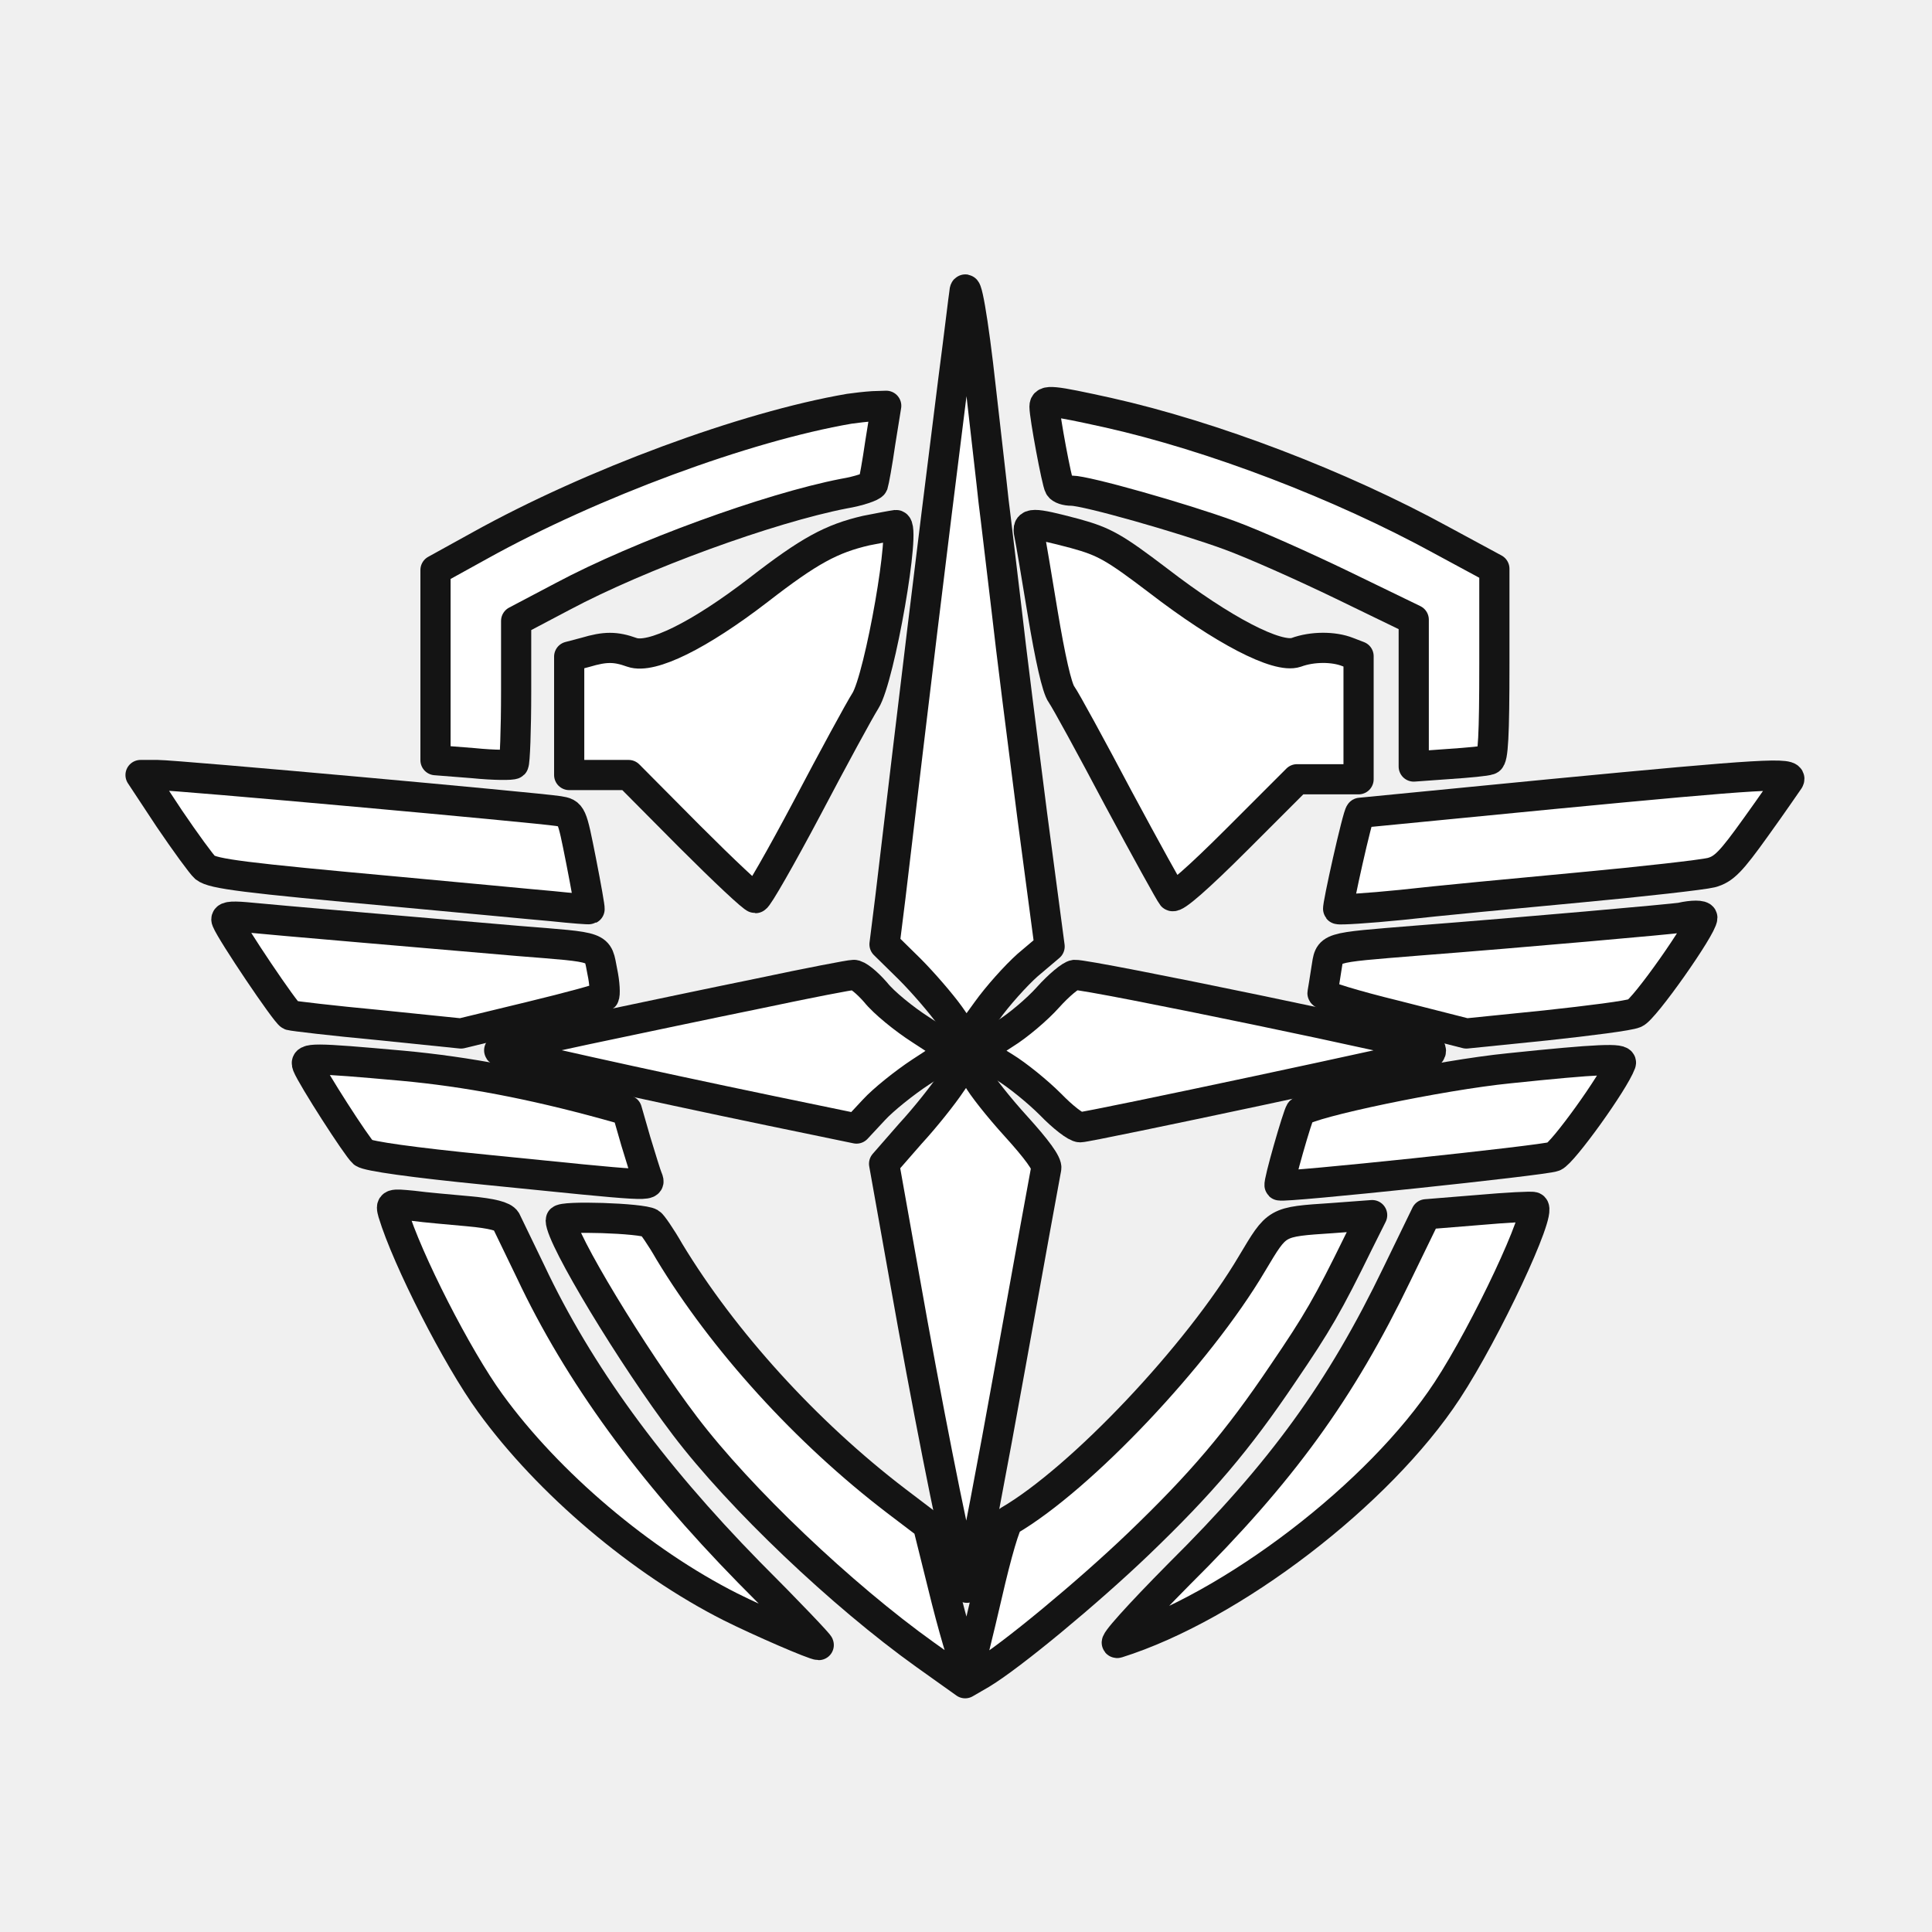
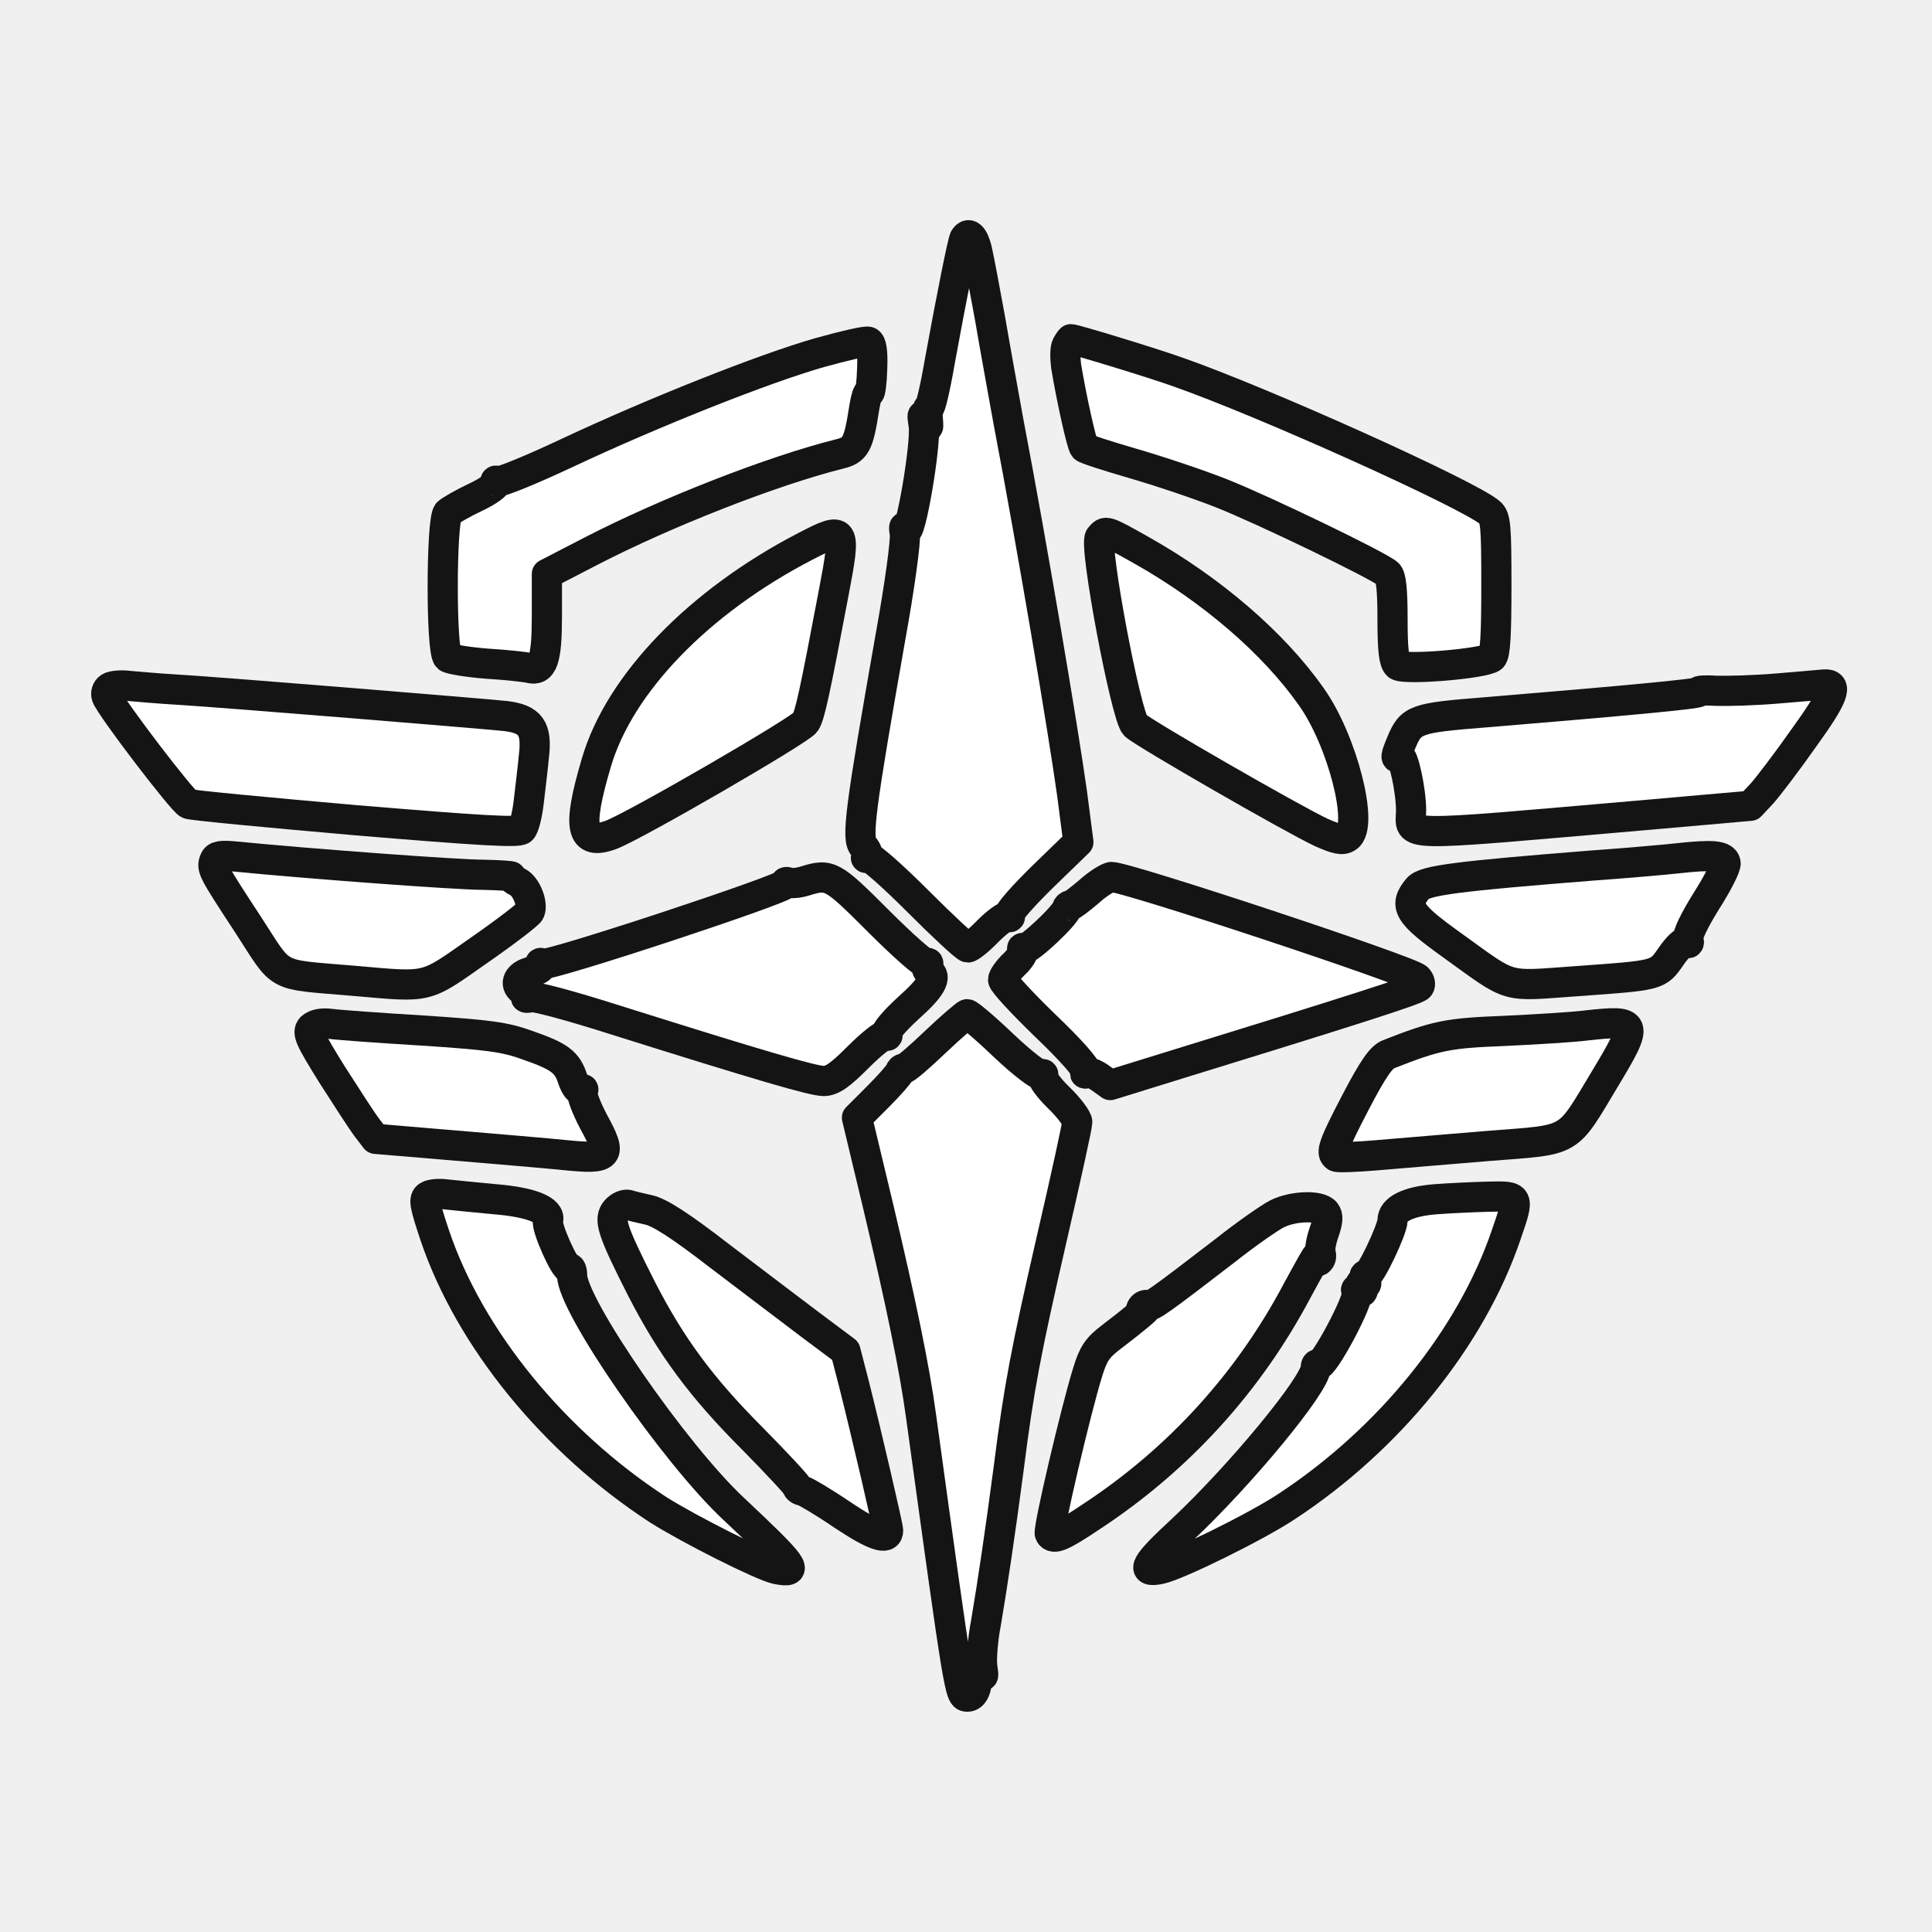
<svg xmlns="http://www.w3.org/2000/svg" viewBox="0 0 512 512">
-   <g transform="translate(26.000,64.802) scale(1.124694)">
-     <g transform="translate(0,340) scale(0.1,-0.1)" fill="#fff" stroke="#141414" stroke-width="71.130" stroke-linejoin="round">
-       <path d="M2041 3285 c-1 -5 -12 -98 -26 -205 -59 -470 -86 -694 -148 -1217 l-14 -112 59 -58 c32 -32 75 -82 95 -110 20 -29 37 -53 39 -53 1 0 23 29 48 64 25 35 68 83 96 108 l52 44 -41 309 c-22 171 -50 391 -61 490 -12 99 -25 212 -30 250 -4 39 -18 158 -30 265 -18 164 -36 266 -39 225z" />
-       <path d="M2230 3018 c0 -23 29 -178 35 -188 3 -6 16 -10 29 -10 34 0 260 -64 372 -105 55 -20 174 -73 267 -118 l167 -81 0 -173 0 -173 83 6 c45 3 88 7 95 10 9 2 12 57 12 227 l0 223 -124 67 c-239 131 -541 246 -787 301 -132 29 -149 31 -149 14z" />
-       <path d="M1770 3013 c-245 -42 -607 -176 -870 -322 l-105 -58 0 -224 0 -224 89 -7 c49 -5 92 -5 95 -2 3 3 6 80 6 171 l0 166 110 58 c182 97 487 208 662 242 36 6 67 17 69 22 2 6 10 49 17 98 l14 87 -31 -1 c-17 -1 -42 -4 -56 -6z" />
-       <path d="M1810 2726 c-82 -19 -134 -47 -254 -140 -139 -107 -252 -163 -298 -147 -39 14 -63 14 -110 0 l-38 -10 0 -139 0 -140 70 0 70 0 144 -145 c80 -80 149 -145 155 -145 5 0 60 96 122 213 61 116 123 230 137 252 34 54 97 416 72 414 -8 -1 -40 -7 -70 -13z" />
-       <path d="M2194 2718 c3 -13 17 -97 32 -188 17 -102 33 -175 44 -190 10 -14 70 -124 134 -245 65 -121 122 -224 127 -230 6 -6 61 42 152 133 l142 142 73 0 72 0 0 145 0 145 -26 10 c-33 13 -83 13 -121 -1 -44 -15 -173 52 -325 169 -104 79 -127 92 -196 111 -102 27 -114 27 -108 -1z" />
-       <path d="M168 2047 c38 -56 76 -108 84 -115 19 -15 91 -24 453 -57 154 -14 318 -30 365 -34 47 -5 86 -8 88 -7 1 2 -8 53 -20 114 -22 111 -22 112 -53 117 -50 8 -901 85 -945 85 l-40 0 68 -103z" />
-       <path d="M3425 2105 c-247 -24 -451 -44 -451 -44 -6 -3 -55 -223 -52 -227 3 -2 70 2 149 10 79 9 268 27 419 41 151 14 291 30 311 35 30 8 47 26 105 107 39 54 73 104 78 111 11 19 -59 15 -559 -33z" />
-       <path d="M303 1807 c11 -28 139 -218 150 -223 7 -2 100 -13 207 -23 l195 -20 165 40 c91 22 168 43 172 47 3 4 2 31 -4 59 -12 61 1 56 -198 72 -173 15 -585 50 -643 56 -36 3 -48 1 -44 -8z" />
-       <path d="M3730 1814 c-15 -3 -374 -35 -620 -54 -220 -18 -207 -14 -216 -68 -4 -26 -8 -51 -9 -56 0 -6 76 -29 170 -52 l169 -43 187 19 c102 11 197 23 210 29 21 7 159 203 159 225 0 6 -24 6 -50 0z" />
-       <path d="M1560 1636 c-113 -23 -298 -62 -412 -86 -114 -24 -205 -46 -203 -49 7 -6 345 -81 639 -142 l203 -42 41 44 c22 24 72 64 110 89 39 25 71 47 71 50 0 3 -32 25 -71 50 -39 25 -87 64 -106 88 -20 23 -43 42 -52 41 -8 0 -107 -19 -220 -43z" />
-       <path d="M2238 1626 c-25 -28 -71 -67 -102 -86 -30 -19 -55 -37 -56 -40 0 -3 25 -20 55 -38 31 -19 79 -58 109 -88 29 -30 60 -54 70 -54 20 0 819 170 825 176 2 2 2 6 0 9 -11 11 -806 176 -838 174 -9 -1 -37 -24 -63 -53z" />
-       <path d="M493 1466 c11 -28 117 -193 132 -206 10 -8 116 -23 288 -40 396 -40 389 -40 382 -21 -4 9 -16 49 -28 88 l-21 73 -50 14 c-175 48 -327 77 -479 91 -212 19 -231 19 -224 1z" />
-       <path d="M3325 1459 c-161 -16 -470 -81 -492 -102 -6 -7 -53 -170 -49 -174 6 -6 624 59 646 68 21 8 142 176 158 220 5 12 -52 10 -263 -12z" />
-       <path d="M2009 1423 c-18 -27 -60 -80 -95 -118 l-62 -71 48 -269 c51 -289 112 -598 134 -680 l13 -50 11 40 c6 22 48 240 92 485 44 245 82 453 84 463 3 11 -23 46 -71 99 -41 45 -82 97 -91 115 -20 43 -25 42 -63 -14z" />
-       <path d="M695 1118 c33 -109 151 -341 229 -448 137 -189 356 -374 566 -480 70 -35 197 -90 208 -90 3 0 -71 78 -165 172 -233 238 -401 468 -514 708 -28 58 -54 112 -58 120 -6 10 -33 17 -87 22 -43 4 -103 9 -132 13 -52 5 -53 5 -47 -17z" />
-       <path d="M3252 1125 l-123 -10 -68 -140 c-133 -276 -272 -468 -514 -708 -96 -97 -158 -166 -145 -162 270 85 617 351 777 595 92 140 224 423 203 432 -4 2 -62 -1 -130 -7z" />
-       <path d="M1090 1101 c0 -42 170 -323 293 -485 129 -170 370 -399 566 -539 l94 -67 38 22 c70 42 251 192 370 306 148 142 234 243 341 402 81 119 106 162 178 309 l32 64 -94 -7 c-134 -9 -129 -7 -189 -107 -127 -215 -403 -507 -573 -606 -8 -5 -29 -77 -51 -173 -21 -91 -41 -171 -44 -178 -4 -7 -27 66 -52 164 l-44 177 -75 57 c-212 162 -407 377 -534 587 -20 35 -41 65 -45 67 -19 12 -211 18 -211 7z" />
+   <g transform="translate(26.000,62.368) scale(0.982906)">
+     <g transform="translate(0,394) scale(0.1,-0.1)" fill="#fff" stroke="#141414" stroke-width="81.391" stroke-linejoin="round">
+       <path d="M2336 3932 c-5 -9 -34 -153 -67 -334 -12 -70 -25 -125 -29 -123 -3 2 -5 -10 -3 -28 2 -30 2 -31 -7 -7 -8 21 -9 19 -4 -13 7 -50 -37 -306 -48 -281 -5 13 -6 9 -3 -11 3 -17 -14 -143 -39 -280 -81 -461 -92 -542 -72 -563 9 -10 13 -22 9 -27 -5 -4 -3 -5 3 -2 6 3 66 -50 135 -119 68 -68 128 -124 134 -124 6 0 31 20 55 45 24 24 48 41 53 38 6 -3 7 -1 4 4 -4 6 37 52 90 104 l96 93 -17 131 c-24 172 -107 665 -171 1000 -13 72 -36 198 -50 280 -15 83 -31 167 -36 188 -9 35 -22 47 -33 29z" />
+       <path d="M1946 3624 c-151 -43 -450 -162 -680 -270 -98 -46 -183 -81 -189 -77 -6 3 -7 2 -4 -4 3 -5 -21 -23 -55 -39 -34 -16 -67 -35 -75 -42 -18 -19 -19 -375 0 -390 6 -5 55 -13 107 -17 52 -3 102 -9 111 -11 38 -11 49 21 49 140 l0 113 118 61 c203 105 490 217 669 262 46 11 53 24 69 127 4 24 9 41 13 39 3 -2 7 27 8 64 2 47 -2 70 -10 73 -7 3 -66 -11 -131 -29z" />
+       <path d="M2612 3644 c-5 -8 -5 -34 -2 -57 14 -85 42 -212 49 -219 3 -4 62 -23 131 -43 69 -20 177 -56 240 -81 111 -44 420 -193 447 -216 9 -7 13 -42 13 -123 0 -84 4 -115 14 -124 17 -14 233 4 254 21 9 8 12 59 12 193 0 161 -2 184 -17 197 -54 48 -611 299 -843 380 -67 24 -277 88 -287 88 -1 0 -6 -7 -11 -16z" />
+       <path d="M1908 3102 c-288 -149 -503 -371 -565 -585 -52 -176 -42 -224 41 -193 67 26 509 282 523 303 12 18 25 78 77 353 33 173 30 177 -76 122z" />
+       <path d="M2701 3126 c-17 -20 70 -481 95 -507 22 -21 423 -252 502 -289 41 -18 57 -22 70 -13 46 29 -13 261 -97 379 -101 144 -268 288 -458 395 -98 55 -96 54 -112 35z" />
+       <path d="M31 2721 c-8 -5 -11 -16 -8 -24 11 -30 205 -284 221 -290 9 -4 212 -23 451 -44 336 -28 438 -34 447 -25 7 7 15 40 19 74 4 35 11 91 14 124 9 75 -9 100 -77 108 -55 6 -764 64 -883 71 -50 3 -108 8 -130 10 -22 3 -46 1 -54 -4z" />
+       <path d="M4525 2718 c-60 -5 -133 -7 -162 -6 -28 2 -50 1 -48 -3 4 -5 -199 -24 -574 -55 -190 -15 -201 -19 -227 -81 -16 -38 -17 -46 -5 -39 10 6 31 -91 31 -144 0 -73 -52 -72 620 -14 l295 26 31 33 c17 19 68 86 113 150 81 112 94 147 54 144 -10 -1 -67 -6 -128 -11z" />
+       <path d="M314 2255 c-9 -21 -5 -28 90 -173 97 -149 66 -133 286 -152 207 -18 188 -22 338 83 72 50 133 97 136 104 9 21 -10 68 -32 79 -12 6 -20 13 -18 15 2 2 -33 4 -77 5 -69 0 -473 30 -665 49 -41 4 -54 2 -58 -10z" />
+       <path d="M4255 2260 c-38 -4 -140 -13 -225 -19 -365 -29 -454 -40 -472 -62 -39 -47 -26 -68 94 -154 164 -118 136 -110 333 -96 223 16 220 15 256 67 18 26 35 42 41 38 7 -5 9 -2 5 8 -3 10 16 50 49 103 30 47 54 94 52 103 -4 20 -34 23 -133 12z" />
+       <path d="M1905 2199 c-16 -5 -36 -7 -43 -4 -7 3 -11 1 -8 -3 7 -11 -641 -225 -655 -216 -7 4 -9 3 -5 -4 3 -6 -6 -13 -25 -17 -36 -8 -49 -33 -26 -50 9 -7 14 -15 11 -18 -3 -3 2 -4 13 -1 10 3 110 -24 223 -60 400 -126 538 -166 566 -166 23 0 44 15 94 65 35 35 68 61 73 58 6 -3 7 -1 3 5 -3 6 23 36 59 69 62 55 78 84 55 98 -6 4 -7 11 -4 17 4 6 3 8 -3 5 -5 -3 -63 48 -129 114 -125 125 -131 129 -199 108z" />
+       <path d="M2671 2170 c-25 -21 -47 -38 -50 -37 -3 1 -7 -2 -9 -8 -5 -20 -106 -114 -115 -108 -6 3 -7 2 -4 -4 4 -5 -7 -23 -23 -38 -17 -16 -30 -35 -30 -42 0 -8 52 -64 115 -125 67 -64 112 -115 108 -122 -3 -6 -3 -8 2 -4 4 4 20 -2 36 -13 l28 -20 113 35 c555 171 714 222 720 231 4 5 2 15 -5 22 -22 21 -786 274 -825 273 -9 -1 -37 -18 -61 -40z" />
+       <path d="M2257 1765 c-43 -41 -81 -74 -85 -72 -4 1 -8 -2 -10 -8 -1 -5 -28 -36 -59 -67 l-57 -57 57 -238 c61 -257 99 -441 116 -568 104 -756 104 -755 125 -755 16 0 26 21 27 58 0 24 1 25 9 7 7 -15 8 -11 4 15 -3 20 1 74 10 120 17 100 39 247 61 415 28 221 47 318 116 619 38 164 69 306 69 315 0 9 -22 39 -50 66 -27 26 -46 53 -43 58 3 6 1 7 -4 4 -6 -4 -51 31 -101 78 -49 47 -94 85 -99 85 -4 -1 -43 -34 -86 -75z" />
+       <path d="M575 1804 c-12 -13 -5 -29 56 -127 39 -61 81 -126 94 -143 l23 -30 214 -18 c117 -10 251 -21 298 -26 120 -12 127 -3 76 90 -20 38 -34 75 -30 81 4 7 3 9 -4 5 -6 -3 -15 8 -22 28 -15 47 -35 62 -121 92 -63 23 -105 28 -284 40 -116 7 -227 15 -248 18 -24 3 -42 -1 -52 -10z" />
+       <path d="M4015 1810 c-38 -5 -139 -11 -224 -15 -153 -6 -182 -12 -312 -63 -20 -8 -42 -40 -88 -128 -61 -117 -68 -138 -53 -148 4 -3 55 -1 113 4 57 5 192 16 299 25 229 18 207 5 314 183 91 151 88 157 -49 142z" />
+       <path d="M890 1350 c-13 -8 -10 -23 18 -107 94 -278 321 -556 602 -739 82 -52 280 -152 319 -160 65 -13 50 7 -115 162 -159 148 -436 549 -436 630 0 13 -4 22 -8 19 -10 -6 -63 112 -57 128 9 28 -44 50 -141 58 -54 5 -113 11 -132 13 -19 3 -42 1 -50 -4z" />
+       <path d="M3604 1341 c-73 -6 -114 -27 -114 -57 0 -24 -62 -154 -71 -148 -5 3 -6 -3 -2 -12 4 -12 3 -15 -5 -10 -8 5 -10 1 -5 -10 5 -13 3 -15 -7 -9 -8 5 -11 4 -6 -3 10 -17 -93 -210 -105 -197 -3 3 -6 -1 -6 -8 0 -44 -203 -290 -361 -438 -100 -92 -113 -116 -59 -105 46 9 261 115 342 169 277 182 497 455 591 731 37 107 37 106 -48 104 -40 -1 -105 -4 -144 -7z" />
+       <path d="M1397 1312 c-22 -24 -11 -56 68 -212 80 -156 162 -267 300 -405 65 -66 119 -124 120 -129 0 -5 7 -10 15 -11 8 -2 57 -31 107 -65 84 -56 123 -70 123 -42 0 10 -58 260 -91 391 l-24 93 -95 71 c-52 39 -162 123 -244 185 -106 82 -161 117 -190 124 -23 5 -48 11 -57 14 -9 2 -23 -4 -32 -14z" />
+       <path d="M3179 1302 c-20 -10 -83 -54 -140 -99 -182 -140 -201 -153 -209 -148 -5 3 -12 0 -16 -6 -5 -8 -2 -10 7 -5 16 9 -27 -27 -90 -75 -37 -28 -48 -45 -63 -94 -32 -103 -108 -427 -102 -436 10 -17 31 -8 116 49 233 154 420 360 550 605 33 61 57 104 54 94 -4 -11 -2 -16 5 -12 6 4 8 13 5 21 -3 7 1 32 9 55 11 31 12 45 4 55 -16 20 -88 17 -130 -4z" />
    </g>
  </g>
</svg>
